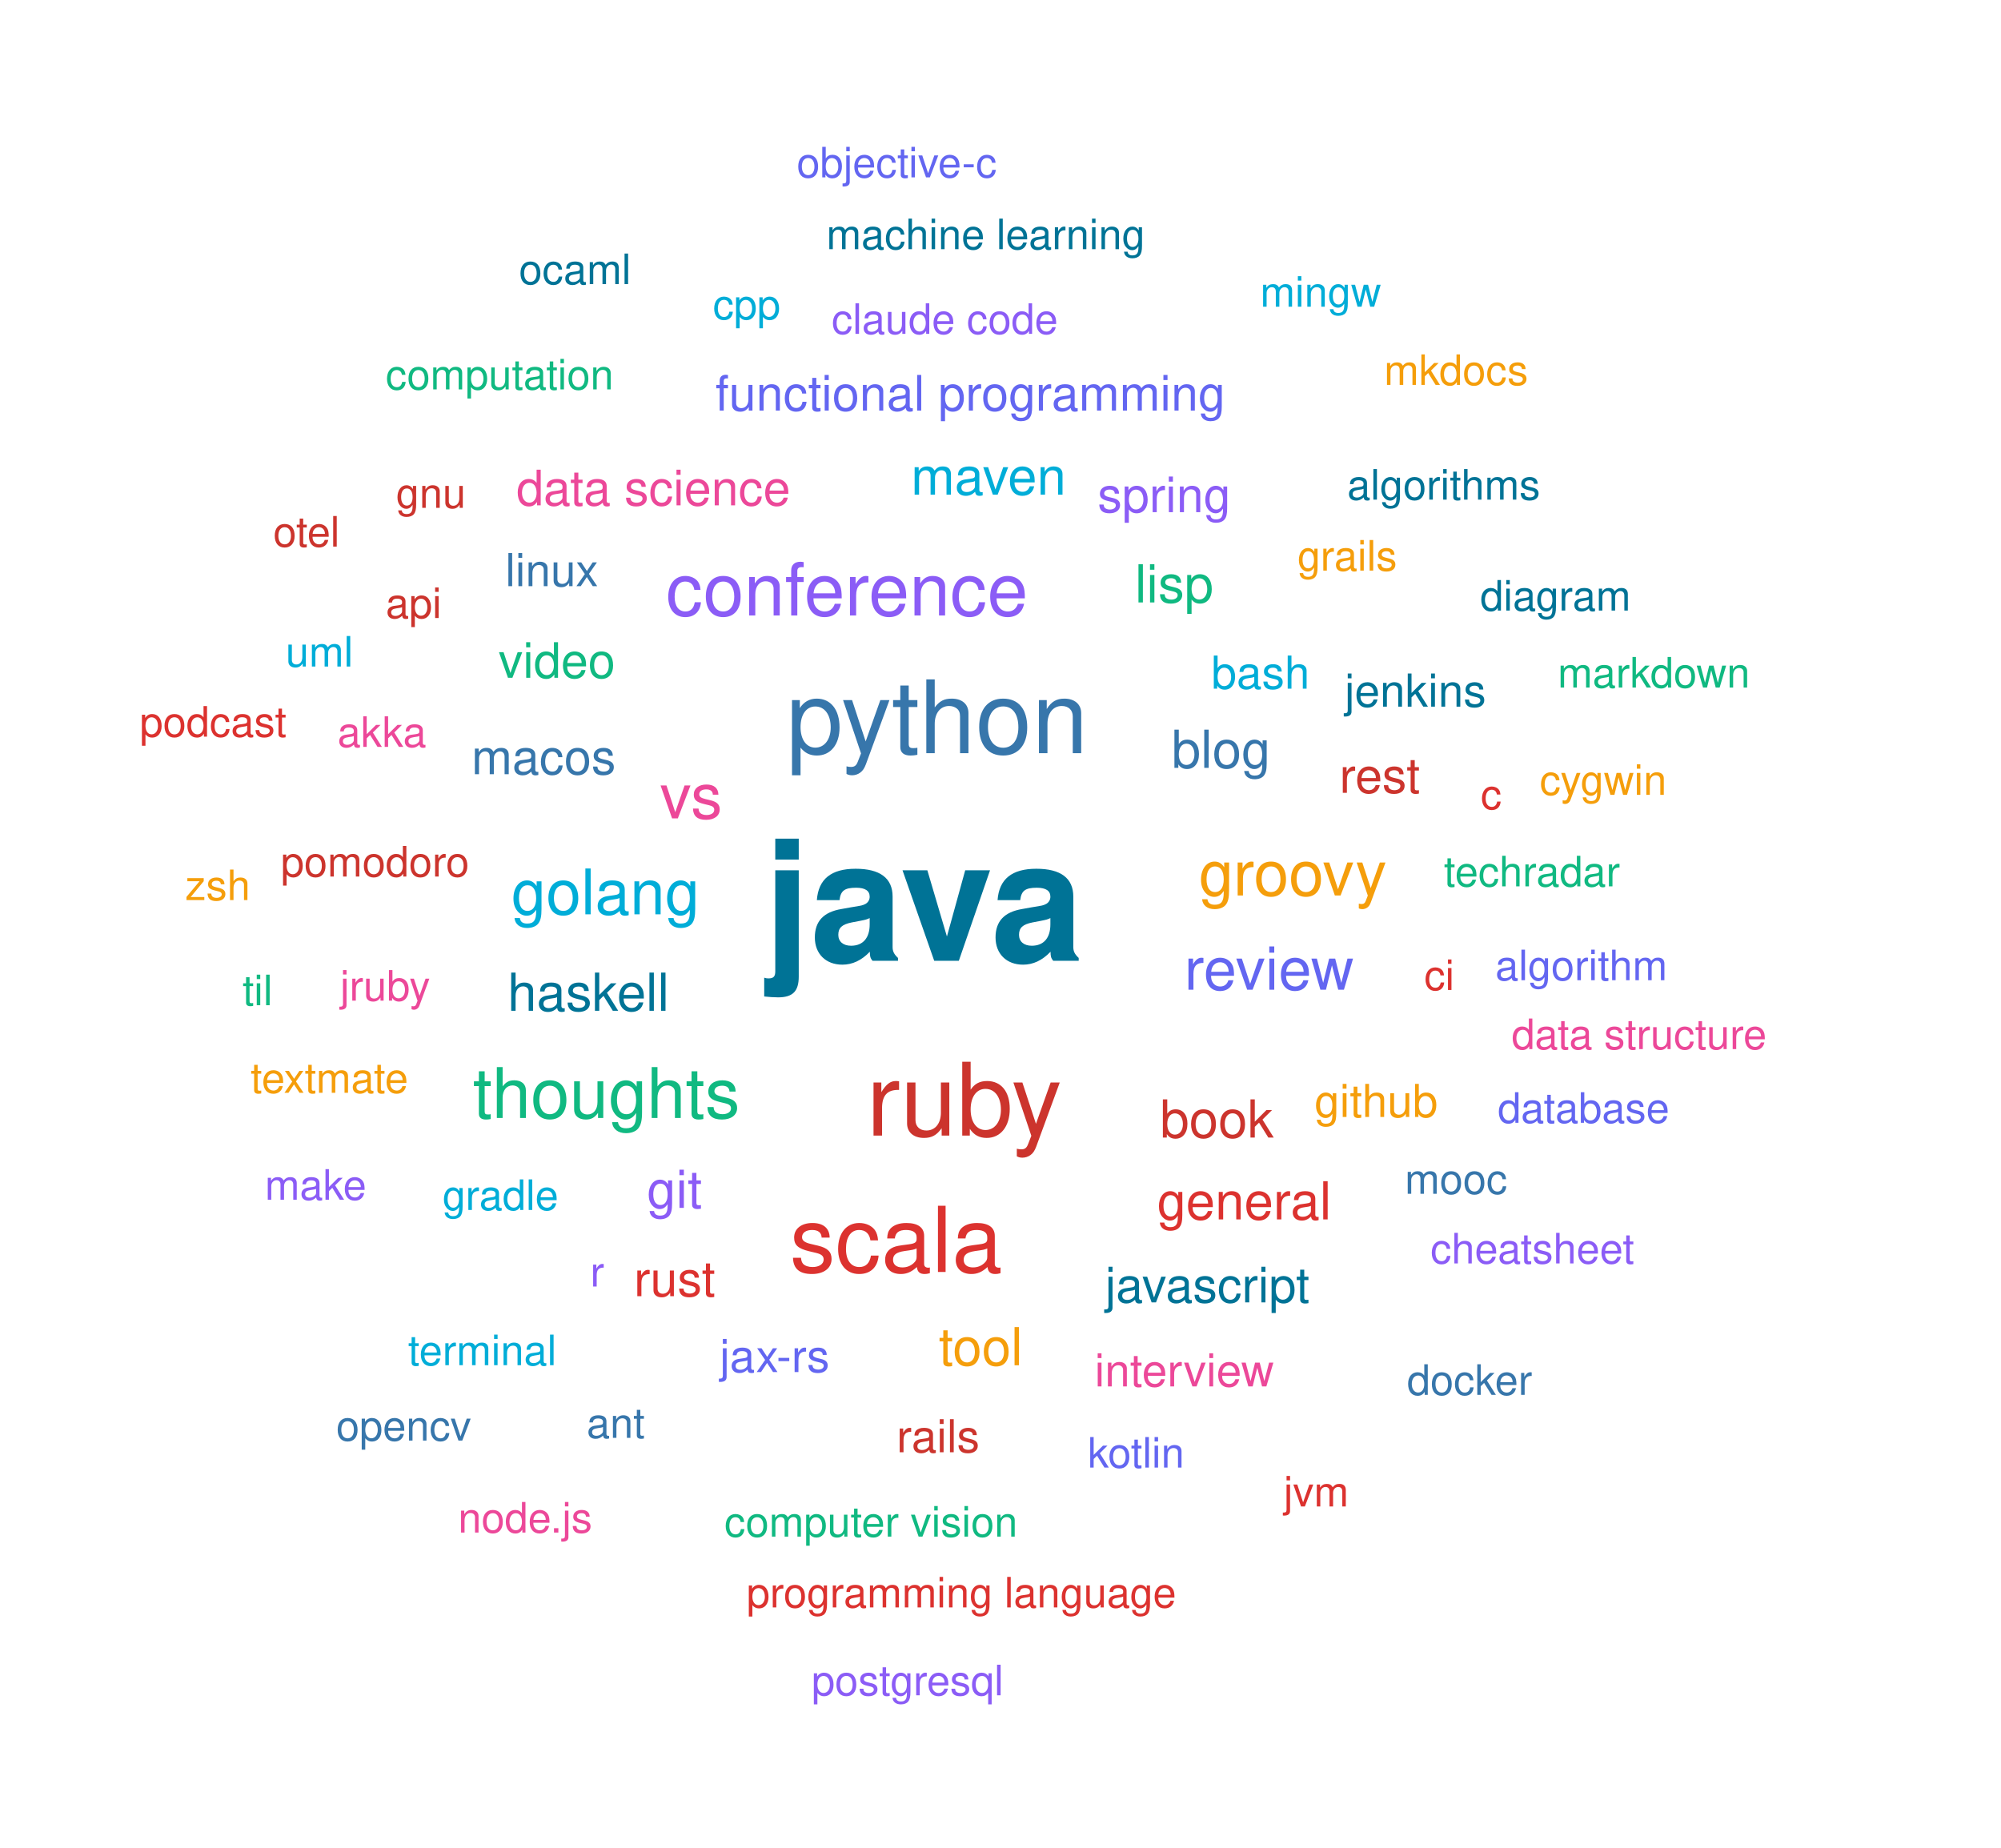
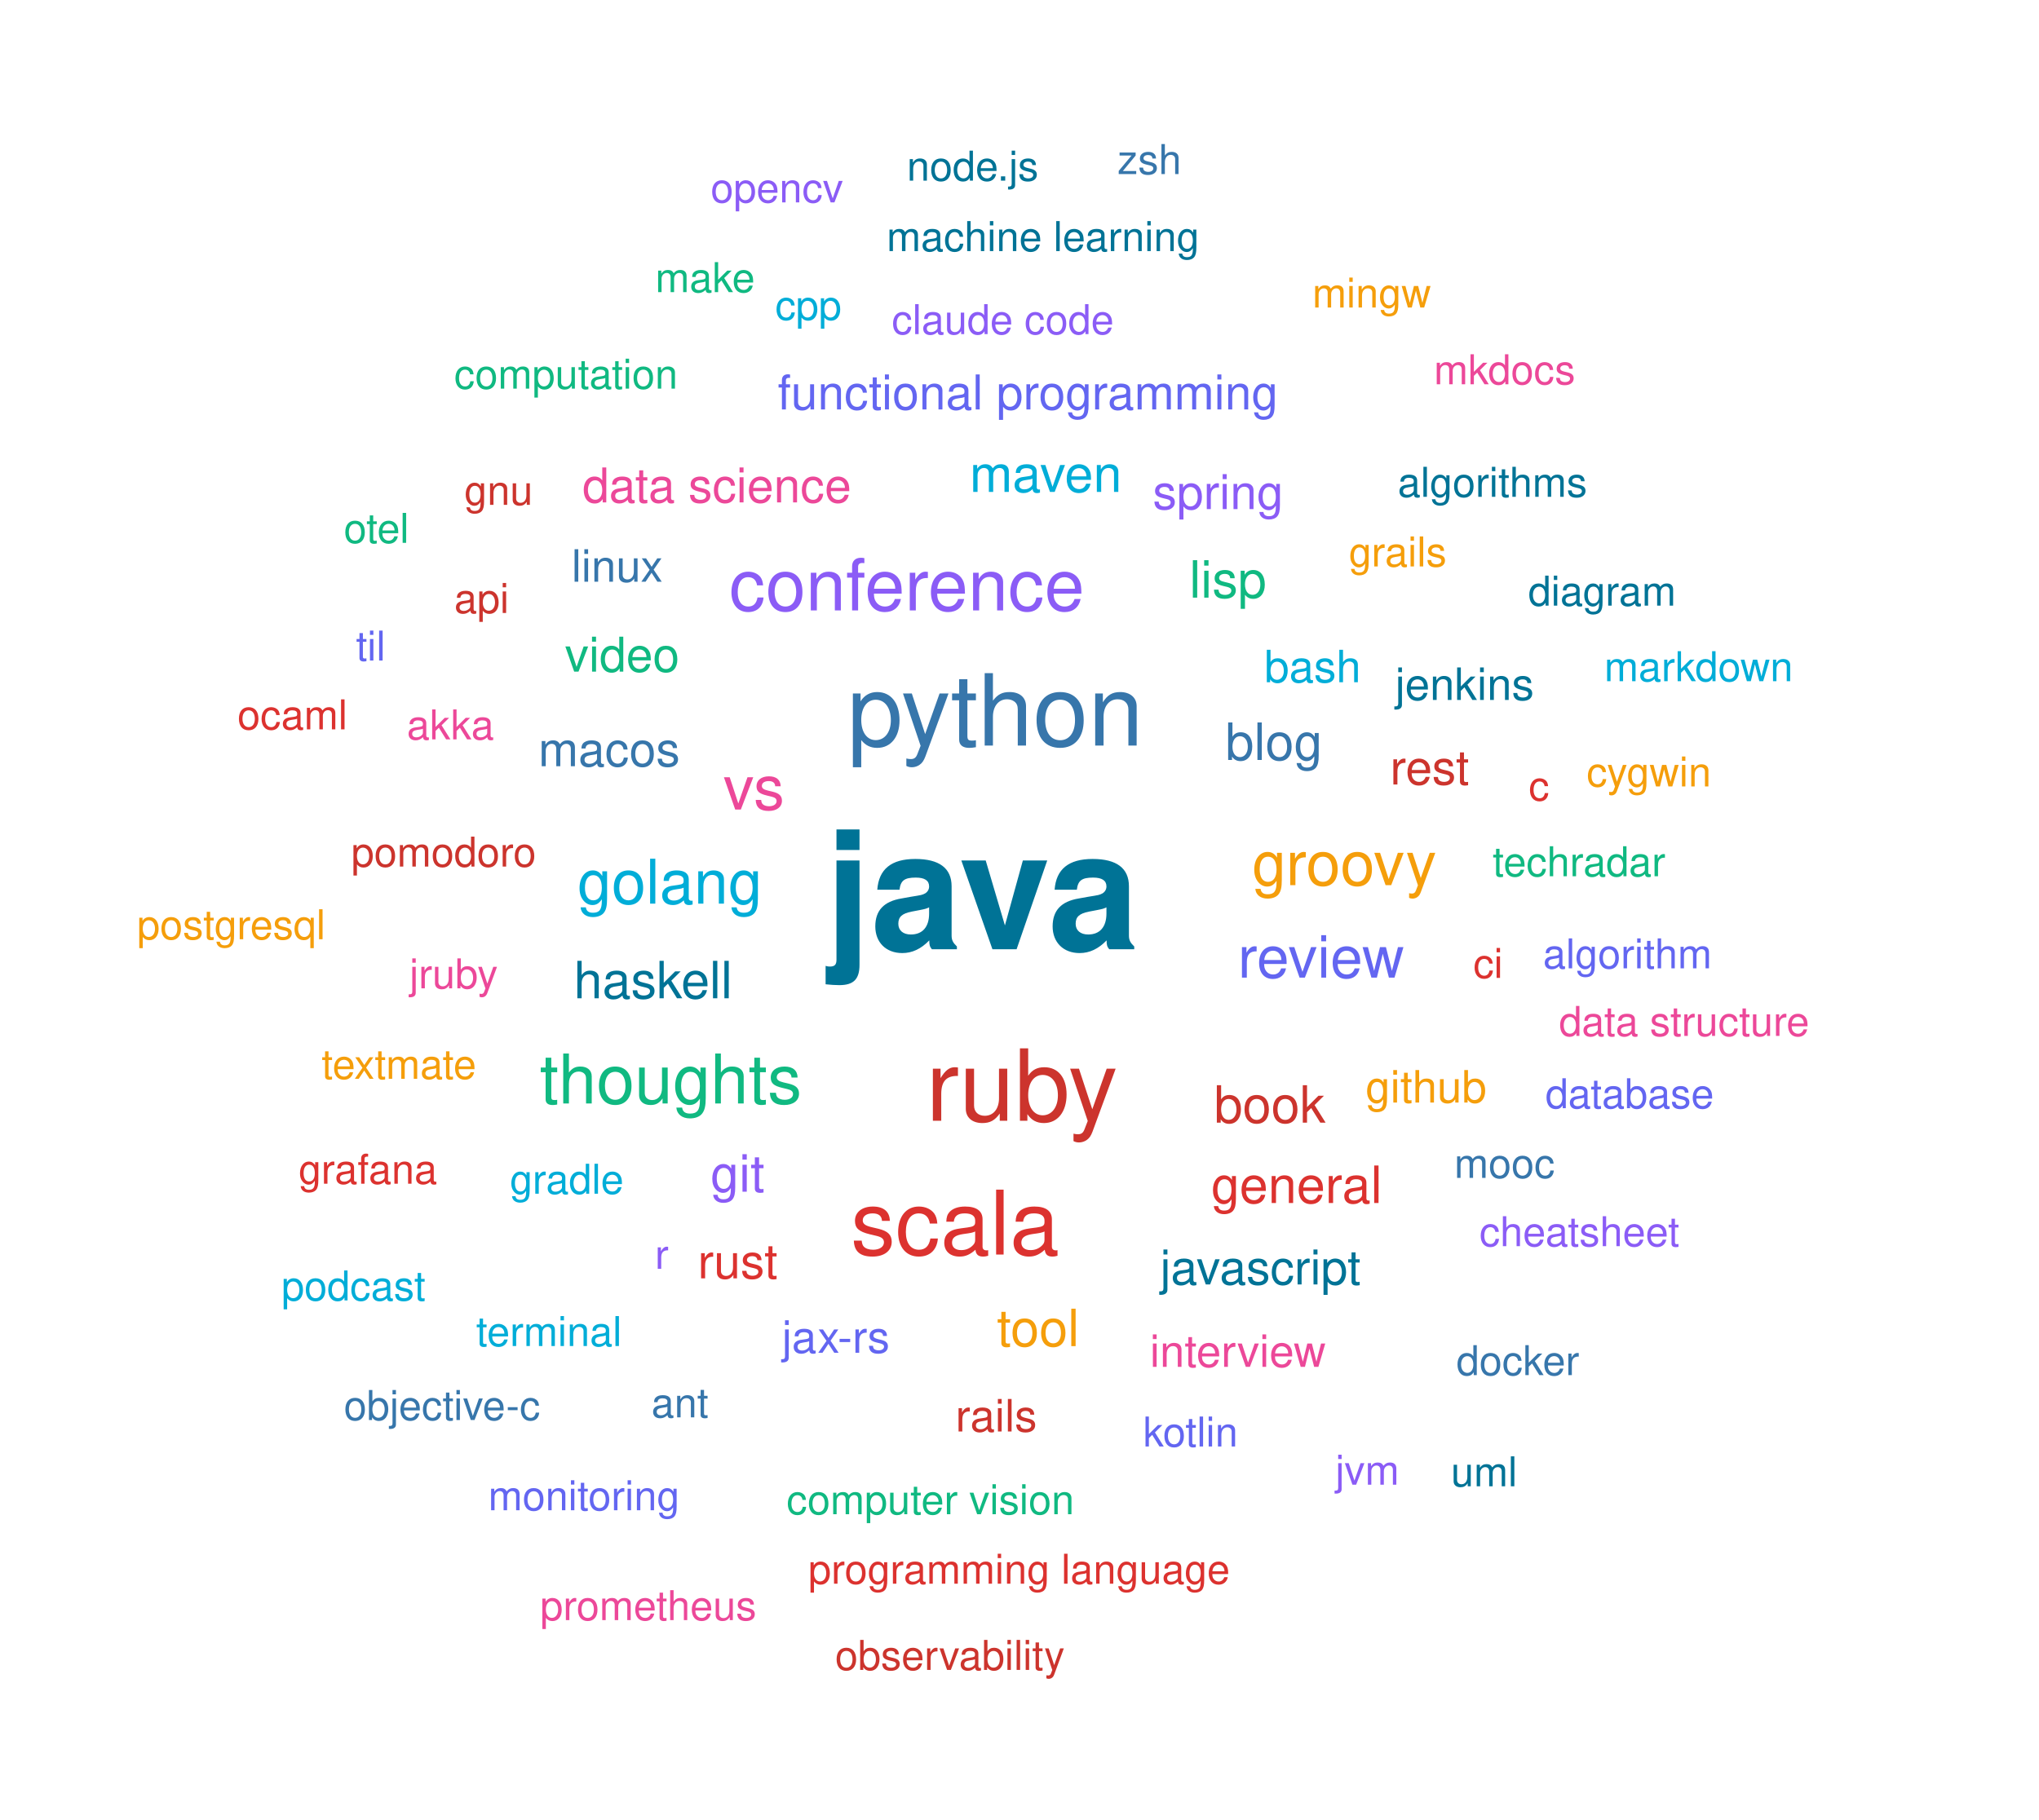
- <svg xmlns="http://www.w3.org/2000/svg" width="573" height="529" viewBox="0 0 573 529">
+ <svg xmlns="http://www.w3.org/2000/svg" width="595" height="531" viewBox="0 0 595 531">
  <style>
    text { font-family: -apple-system, BlinkMacSystemFont, "Segoe UI", Helvetica, Arial, sans-serif; cursor: pointer; }
    text:hover { opacity: 0.7; text-decoration: underline; fill: #0969da; }
  </style>
  <a href="./#java" target="_parent">
-     <text x="218.647" y="275.149" font-size="48" font-weight="bold" fill="#007396">java</text>
+     <text x="240.733" y="277.07" font-size="48" font-weight="bold" fill="#007396">java</text>
  </a>
  <a href="./#python" target="_parent">
-     <text x="225.237" y="215.695" font-size="29" fill="#3776AB">python</text>
+     <text x="247.322" y="217.616" font-size="29" fill="#3776AB">python</text>
  </a>
  <a href="./#ruby" target="_parent">
-     <text x="248.14" y="325.204" font-size="29" fill="#CC342D">ruby</text>
+     <text x="270.225" y="327.125" font-size="29" fill="#CC342D">ruby</text>
  </a>
  <a href="./#scala" target="_parent">
-     <text x="226.187" y="364.254" font-size="26" fill="#DC322F">scala</text>
+     <text x="248.273" y="366.175" font-size="26" fill="#DC322F">scala</text>
  </a>
  <a href="./#conference" target="_parent">
-     <text x="190.704" y="176.249" font-size="21" fill="#8B5CF6">conference</text>
+     <text x="212.789" y="178.171" font-size="21" fill="#8B5CF6">conference</text>
  </a>
  <a href="./#thoughts" target="_parent">
-     <text x="135.43" y="320.154" font-size="20" fill="#10B981">thoughts</text>
+     <text x="157.515" y="322.075" font-size="20" fill="#10B981">thoughts</text>
  </a>
  <a href="./#golang" target="_parent">
-     <text x="146.407" y="261.834" font-size="18" fill="#00ADD8">golang</text>
+     <text x="168.493" y="263.755" font-size="18" fill="#00ADD8">golang</text>
  </a>
  <a href="./#groovy" target="_parent">
-     <text x="343.297" y="256.438" font-size="18" fill="#F59E0B">groovy</text>
+     <text x="365.382" y="258.36" font-size="18" fill="#F59E0B">groovy</text>
  </a>
  <a href="./#vs" target="_parent">
-     <text x="188.973" y="234.373" font-size="18" fill="#EC4899">vs</text>
+     <text x="211.058" y="236.294" font-size="18" fill="#EC4899">vs</text>
  </a>
  <a href="./#review" target="_parent">
-     <text x="339.156" y="283.431" font-size="17" fill="#6366F1">review</text>
+     <text x="361.242" y="285.352" font-size="17" fill="#6366F1">review</text>
  </a>
  <a href="./#haskell" target="_parent">
-     <text x="145.344" y="289.462" font-size="15" fill="#007396">haskell</text>
+     <text x="167.429" y="291.383" font-size="15" fill="#007396">haskell</text>
  </a>
  <a href="./#blog" target="_parent">
-     <text x="335.491" y="219.89" font-size="15" fill="#3776AB">blog</text>
+     <text x="357.577" y="221.812" font-size="15" fill="#3776AB">blog</text>
  </a>
  <a href="./#book" target="_parent">
-     <text x="332.188" y="325.761" font-size="15" fill="#CC342D">book</text>
+     <text x="354.274" y="327.683" font-size="15" fill="#CC342D">book</text>
  </a>
  <a href="./#general" target="_parent">
-     <text x="331.343" y="349.205" font-size="15" fill="#DC322F">general</text>
+     <text x="353.428" y="351.127" font-size="15" fill="#DC322F">general</text>
  </a>
  <a href="./#git" target="_parent">
-     <text x="185.24" y="345.904" font-size="15" fill="#8B5CF6">git</text>
+     <text x="207.326" y="347.825" font-size="15" fill="#8B5CF6">git</text>
  </a>
  <a href="./#lisp" target="_parent">
-     <text x="324.991" y="172.526" font-size="15" fill="#10B981">lisp</text>
+     <text x="347.076" y="174.448" font-size="15" fill="#10B981">lisp</text>
  </a>
  <a href="./#maven" target="_parent">
-     <text x="260.866" y="141.658" font-size="15" fill="#00ADD8">maven</text>
+     <text x="282.951" y="143.58" font-size="15" fill="#00ADD8">maven</text>
  </a>
  <a href="./#tool" target="_parent">
-     <text x="268.841" y="390.987" font-size="15" fill="#F59E0B">tool</text>
+     <text x="290.927" y="392.908" font-size="15" fill="#F59E0B">tool</text>
  </a>
  <a href="./#data-science" target="_parent">
-     <text x="147.895" y="144.715" font-size="14" fill="#EC4899">data science</text>
+     <text x="169.98" y="146.637" font-size="14" fill="#EC4899">data science</text>
  </a>
  <a href="./#functional-programming" target="_parent">
-     <text x="204.857" y="117.576" font-size="14" fill="#6366F1">functional programming</text>
+     <text x="226.942" y="119.498" font-size="14" fill="#6366F1">functional programming</text>
  </a>
  <a href="./#javascript" target="_parent">
-     <text x="316.437" y="372.968" font-size="14" fill="#007396">javascript</text>
+     <text x="338.522" y="374.89" font-size="14" fill="#007396">javascript</text>
  </a>
  <a href="./#macos" target="_parent">
-     <text x="135.008" y="221.719" font-size="14" fill="#3776AB">macos</text>
+     <text x="157.093" y="223.64" font-size="14" fill="#3776AB">macos</text>
  </a>
  <a href="./#rest" target="_parent">
-     <text x="383.551" y="227.042" font-size="14" fill="#CC342D">rest</text>
+     <text x="405.636" y="228.963" font-size="14" fill="#CC342D">rest</text>
  </a>
  <a href="./#rust" target="_parent">
-     <text x="181.532" y="371.195" font-size="14" fill="#DC322F">rust</text>
+     <text x="203.618" y="373.117" font-size="14" fill="#DC322F">rust</text>
  </a>
  <a href="./#spring" target="_parent">
-     <text x="314.315" y="146.666" font-size="14" fill="#8B5CF6">spring</text>
+     <text x="336.401" y="148.587" font-size="14" fill="#8B5CF6">spring</text>
  </a>
  <a href="./#video" target="_parent">
-     <text x="142.745" y="194.109" font-size="14" fill="#10B981">video</text>
+     <text x="164.831" y="196.03" font-size="14" fill="#10B981">video</text>
  </a>
  <a href="./#bash" target="_parent">
-     <text x="346.88" y="197.21" font-size="13" fill="#00ADD8">bash</text>
+     <text x="368.965" y="199.131" font-size="13" fill="#00ADD8">bash</text>
  </a>
  <a href="./#github" target="_parent">
-     <text x="376.399" y="319.879" font-size="13" fill="#F59E0B">github</text>
+     <text x="398.485" y="321.8" font-size="13" fill="#F59E0B">github</text>
  </a>
  <a href="./#interview" target="_parent">
-     <text x="313.467" y="397.035" font-size="13" fill="#EC4899">interview</text>
+     <text x="335.553" y="398.957" font-size="13" fill="#EC4899">interview</text>
  </a>
  <a href="./#jax-rs" target="_parent">
-     <text x="206.087" y="392.92" font-size="13" fill="#6366F1">jax-rs</text>
+     <text x="228.172" y="394.841" font-size="13" fill="#6366F1">jax-rs</text>
  </a>
  <a href="./#jenkins" target="_parent">
-     <text x="385.032" y="202.371" font-size="13" fill="#007396">jenkins</text>
+     <text x="407.118" y="204.293" font-size="13" fill="#007396">jenkins</text>
  </a>
  <a href="./#linux" target="_parent">
-     <text x="144.691" y="167.864" font-size="13" fill="#3776AB">linux</text>
+     <text x="166.777" y="169.786" font-size="13" fill="#3776AB">linux</text>
  </a>
  <a href="./#rails" target="_parent">
-     <text x="256.745" y="415.899" font-size="13" fill="#CC342D">rails</text>
+     <text x="278.83" y="417.82" font-size="13" fill="#CC342D">rails</text>
  </a>
  <a href="./#ci" target="_parent">
-     <text x="407.84" y="283.509" font-size="12" fill="#DC322F">ci</text>
+     <text x="429.926" y="285.431" font-size="12" fill="#DC322F">ci</text>
  </a>
  <a href="./#claude-code" target="_parent">
-     <text x="238.143" y="95.599" font-size="12" fill="#8B5CF6">claude code</text>
+     <text x="260.229" y="97.52" font-size="12" fill="#8B5CF6">claude code</text>
  </a>
  <a href="./#computer-vision" target="_parent">
-     <text x="207.438" y="440.043" font-size="12" fill="#10B981">computer vision</text>
+     <text x="229.524" y="441.964" font-size="12" fill="#10B981">computer vision</text>
  </a>
  <a href="./#gradle" target="_parent">
-     <text x="126.704" y="346.498" font-size="12" fill="#00ADD8">gradle</text>
+     <text x="148.789" y="348.419" font-size="12" fill="#00ADD8">gradle</text>
  </a>
  <a href="./#grails" target="_parent">
-     <text x="371.524" y="163.407" font-size="12" fill="#F59E0B">grails</text>
+     <text x="393.61" y="165.328" font-size="12" fill="#F59E0B">grails</text>
  </a>
  <a href="./#jruby" target="_parent">
-     <text x="97.381" y="286.552" font-size="12" fill="#EC4899">jruby</text>
+     <text x="119.467" y="288.473" font-size="12" fill="#EC4899">jruby</text>
  </a>
  <a href="./#kotlin" target="_parent">
-     <text x="311.487" y="420.285" font-size="12" fill="#6366F1">kotlin</text>
+     <text x="333.572" y="422.206" font-size="12" fill="#6366F1">kotlin</text>
  </a>
  <a href="./#machine-learning" target="_parent">
-     <text x="236.635" y="71.362" font-size="12" fill="#007396">machine learning</text>
+     <text x="258.721" y="73.283" font-size="12" fill="#007396">machine learning</text>
  </a>
  <a href="./#mooc" target="_parent">
-     <text x="402.27" y="341.874" font-size="12" fill="#3776AB">mooc</text>
+     <text x="424.355" y="343.795" font-size="12" fill="#3776AB">mooc</text>
  </a>
  <a href="./#pomodoro" target="_parent">
-     <text x="80.415" y="251.015" font-size="12" fill="#CC342D">pomodoro</text>
+     <text x="102.501" y="252.936" font-size="12" fill="#CC342D">pomodoro</text>
  </a>
  <a href="./#programming-language" target="_parent">
-     <text x="213.789" y="460.328" font-size="12" fill="#DC322F">programming language</text>
+     <text x="235.875" y="462.25" font-size="12" fill="#DC322F">programming language</text>
  </a>
  <a href="./#r" target="_parent">
-     <text x="169.02" y="368.432" font-size="12" fill="#8B5CF6">r</text>
+     <text x="191.106" y="370.354" font-size="12" fill="#8B5CF6">r</text>
  </a>
  <a href="./#techradar" target="_parent">
-     <text x="413.472" y="253.831" font-size="12" fill="#10B981">techradar</text>
+     <text x="435.558" y="255.752" font-size="12" fill="#10B981">techradar</text>
  </a>
  <a href="./#terminal" target="_parent">
-     <text x="116.855" y="390.953" font-size="12" fill="#00ADD8">terminal</text>
+     <text x="138.94" y="392.875" font-size="12" fill="#00ADD8">terminal</text>
  </a>
  <a href="./#textmate" target="_parent">
-     <text x="71.761" y="312.951" font-size="12" fill="#F59E0B">textmate</text>
+     <text x="93.846" y="314.873" font-size="12" fill="#F59E0B">textmate</text>
  </a>
  <a href="./#akka" target="_parent">
-     <text x="96.647" y="213.884" font-size="12" fill="#EC4899">akka</text>
+     <text x="118.733" y="215.805" font-size="12" fill="#EC4899">akka</text>
  </a>
  <a href="./#algorithm" target="_parent">
-     <text x="428.193" y="280.709" font-size="12" fill="#6366F1">algorithm</text>
+     <text x="450.279" y="282.63" font-size="12" fill="#6366F1">algorithm</text>
  </a>
  <a href="./#algorithms" target="_parent">
-     <text x="385.793" y="143.078" font-size="12" fill="#007396">algorithms</text>
+     <text x="407.878" y="144.999" font-size="12" fill="#007396">algorithms</text>
  </a>
  <a href="./#ant" target="_parent">
-     <text x="168" y="411.767" font-size="12" fill="#3776AB">ant</text>
+     <text x="190.085" y="413.689" font-size="12" fill="#3776AB">ant</text>
  </a>
  <a href="./#api" target="_parent">
-     <text x="110.465" y="176.987" font-size="12" fill="#CC342D">api</text>
+     <text x="132.551" y="178.909" font-size="12" fill="#CC342D">api</text>
  </a>
  <a href="./#c" target="_parent">
-     <text x="423.999" y="231.714" font-size="12" fill="#DC322F">c</text>
+     <text x="446.085" y="233.635" font-size="12" fill="#DC322F">c</text>
  </a>
  <a href="./#cheatsheet" target="_parent">
-     <text x="409.624" y="361.81" font-size="12" fill="#8B5CF6">cheatsheet</text>
+     <text x="431.709" y="363.732" font-size="12" fill="#8B5CF6">cheatsheet</text>
  </a>
  <a href="./#computation" target="_parent">
-     <text x="110.447" y="111.519" font-size="12" fill="#10B981">computation</text>
+     <text x="132.533" y="113.44" font-size="12" fill="#10B981">computation</text>
  </a>
  <a href="./#cpp" target="_parent">
-     <text x="204.14" y="91.416" font-size="12" fill="#00ADD8">cpp</text>
+     <text x="226.226" y="93.337" font-size="12" fill="#00ADD8">cpp</text>
  </a>
  <a href="./#cygwin" target="_parent">
-     <text x="440.906" y="227.625" font-size="12" fill="#F59E0B">cygwin</text>
+     <text x="462.992" y="229.546" font-size="12" fill="#F59E0B">cygwin</text>
  </a>
  <a href="./#data-structure" target="_parent">
-     <text x="432.862" y="300.436" font-size="12" fill="#EC4899">data structure</text>
+     <text x="454.948" y="302.358" font-size="12" fill="#EC4899">data structure</text>
  </a>
  <a href="./#database" target="_parent">
-     <text x="428.891" y="321.537" font-size="12" fill="#6366F1">database</text>
+     <text x="450.977" y="323.459" font-size="12" fill="#6366F1">database</text>
  </a>
  <a href="./#diagram" target="_parent">
-     <text x="423.866" y="174.848" font-size="12" fill="#007396">diagram</text>
+     <text x="445.952" y="176.769" font-size="12" fill="#007396">diagram</text>
  </a>
  <a href="./#docker" target="_parent">
-     <text x="402.916" y="399.449" font-size="12" fill="#3776AB">docker</text>
+     <text x="425.001" y="401.37" font-size="12" fill="#3776AB">docker</text>
  </a>
  <a href="./#gnu" target="_parent">
-     <text x="113.399" y="145.431" font-size="12" fill="#CC342D">gnu</text>
+     <text x="135.485" y="147.353" font-size="12" fill="#CC342D">gnu</text>
+   </a>
+   <a href="./#grafana" target="_parent">
+     <text x="87.121" y="345.493" font-size="12" fill="#DC322F">grafana</text>
  </a>
  <a href="./#jvm" target="_parent">
-     <text x="367.571" y="431.423" font-size="12" fill="#DC322F">jvm</text>
+     <text x="389.657" y="433.344" font-size="12" fill="#8B5CF6">jvm</text>
  </a>
  <a href="./#make" target="_parent">
-     <text x="75.835" y="343.572" font-size="12" fill="#8B5CF6">make</text>
+     <text x="191.206" y="85.266" font-size="12" fill="#10B981">make</text>
  </a>
  <a href="./#markdown" target="_parent">
-     <text x="446.045" y="196.898" font-size="12" fill="#10B981">markdown</text>
+     <text x="468.13" y="198.82" font-size="12" fill="#00ADD8">markdown</text>
  </a>
  <a href="./#mingw" target="_parent">
-     <text x="360.856" y="87.838" font-size="12" fill="#00ADD8">mingw</text>
+     <text x="382.942" y="89.759" font-size="12" fill="#F59E0B">mingw</text>
  </a>
  <a href="./#mkdocs" target="_parent">
-     <text x="396.326" y="110.235" font-size="12" fill="#F59E0B">mkdocs</text>
+     <text x="418.411" y="112.157" font-size="12" fill="#EC4899">mkdocs</text>
+   </a>
+   <a href="./#monitoring" target="_parent">
+     <text x="142.469" y="440.803" font-size="12" fill="#6366F1">monitoring</text>
  </a>
  <a href="./#node.js" target="_parent">
-     <text x="131.183" y="438.882" font-size="12" fill="#EC4899">node.js</text>
+     <text x="264.629" y="52.721" font-size="12" fill="#007396">node.js</text>
  </a>
  <a href="./#objective-c" target="_parent">
-     <text x="228.143" y="50.8" font-size="12" fill="#6366F1">objective-c</text>
+     <text x="100.353" y="414.466" font-size="12" fill="#3776AB">objective-c</text>
+   </a>
+   <a href="./#observability" target="_parent">
+     <text x="243.696" y="487.41" font-size="12" fill="#CC342D">observability</text>
  </a>
  <a href="./#ocaml" target="_parent">
-     <text x="148.608" y="81.36" font-size="12" fill="#007396">ocaml</text>
+     <text x="69.286" y="212.873" font-size="12" fill="#DC322F">ocaml</text>
  </a>
  <a href="./#opencv" target="_parent">
-     <text x="96.267" y="412.545" font-size="12" fill="#3776AB">opencv</text>
+     <text x="207.383" y="59.075" font-size="12" fill="#8B5CF6">opencv</text>
  </a>
  <a href="./#otel" target="_parent">
-     <text x="78.243" y="156.527" font-size="12" fill="#CC342D">otel</text>
+     <text x="100.329" y="158.448" font-size="12" fill="#10B981">otel</text>
  </a>
  <a href="./#podcast" target="_parent">
-     <text x="40.0" y="210.952" font-size="12" fill="#DC322F">podcast</text>
+     <text x="82.132" y="379.565" font-size="12" fill="#00ADD8">podcast</text>
  </a>
  <a href="./#postgresql" target="_parent">
-     <text x="232.411" y="485.488" font-size="12" fill="#8B5CF6">postgresql</text>
+     <text x="40.0" y="274.139" font-size="12" fill="#F59E0B">postgresql</text>
+   </a>
+   <a href="./#prometheus" target="_parent">
+     <text x="157.63" y="472.878" font-size="12" fill="#EC4899">prometheus</text>
  </a>
  <a href="./#til" target="_parent">
-     <text x="69.449" y="287.873" font-size="12" fill="#10B981">til</text>
+     <text x="103.881" y="192.8" font-size="12" fill="#6366F1">til</text>
  </a>
  <a href="./#uml" target="_parent">
-     <text x="81.795" y="190.879" font-size="12" fill="#00ADD8">uml</text>
+     <text x="423.402" y="433.81" font-size="12" fill="#007396">uml</text>
  </a>
  <a href="./#zsh" target="_parent">
-     <text x="53.024" y="257.763" font-size="12" fill="#F59E0B">zsh</text>
+     <text x="326.077" y="50.8" font-size="12" fill="#3776AB">zsh</text>
  </a>
</svg>
